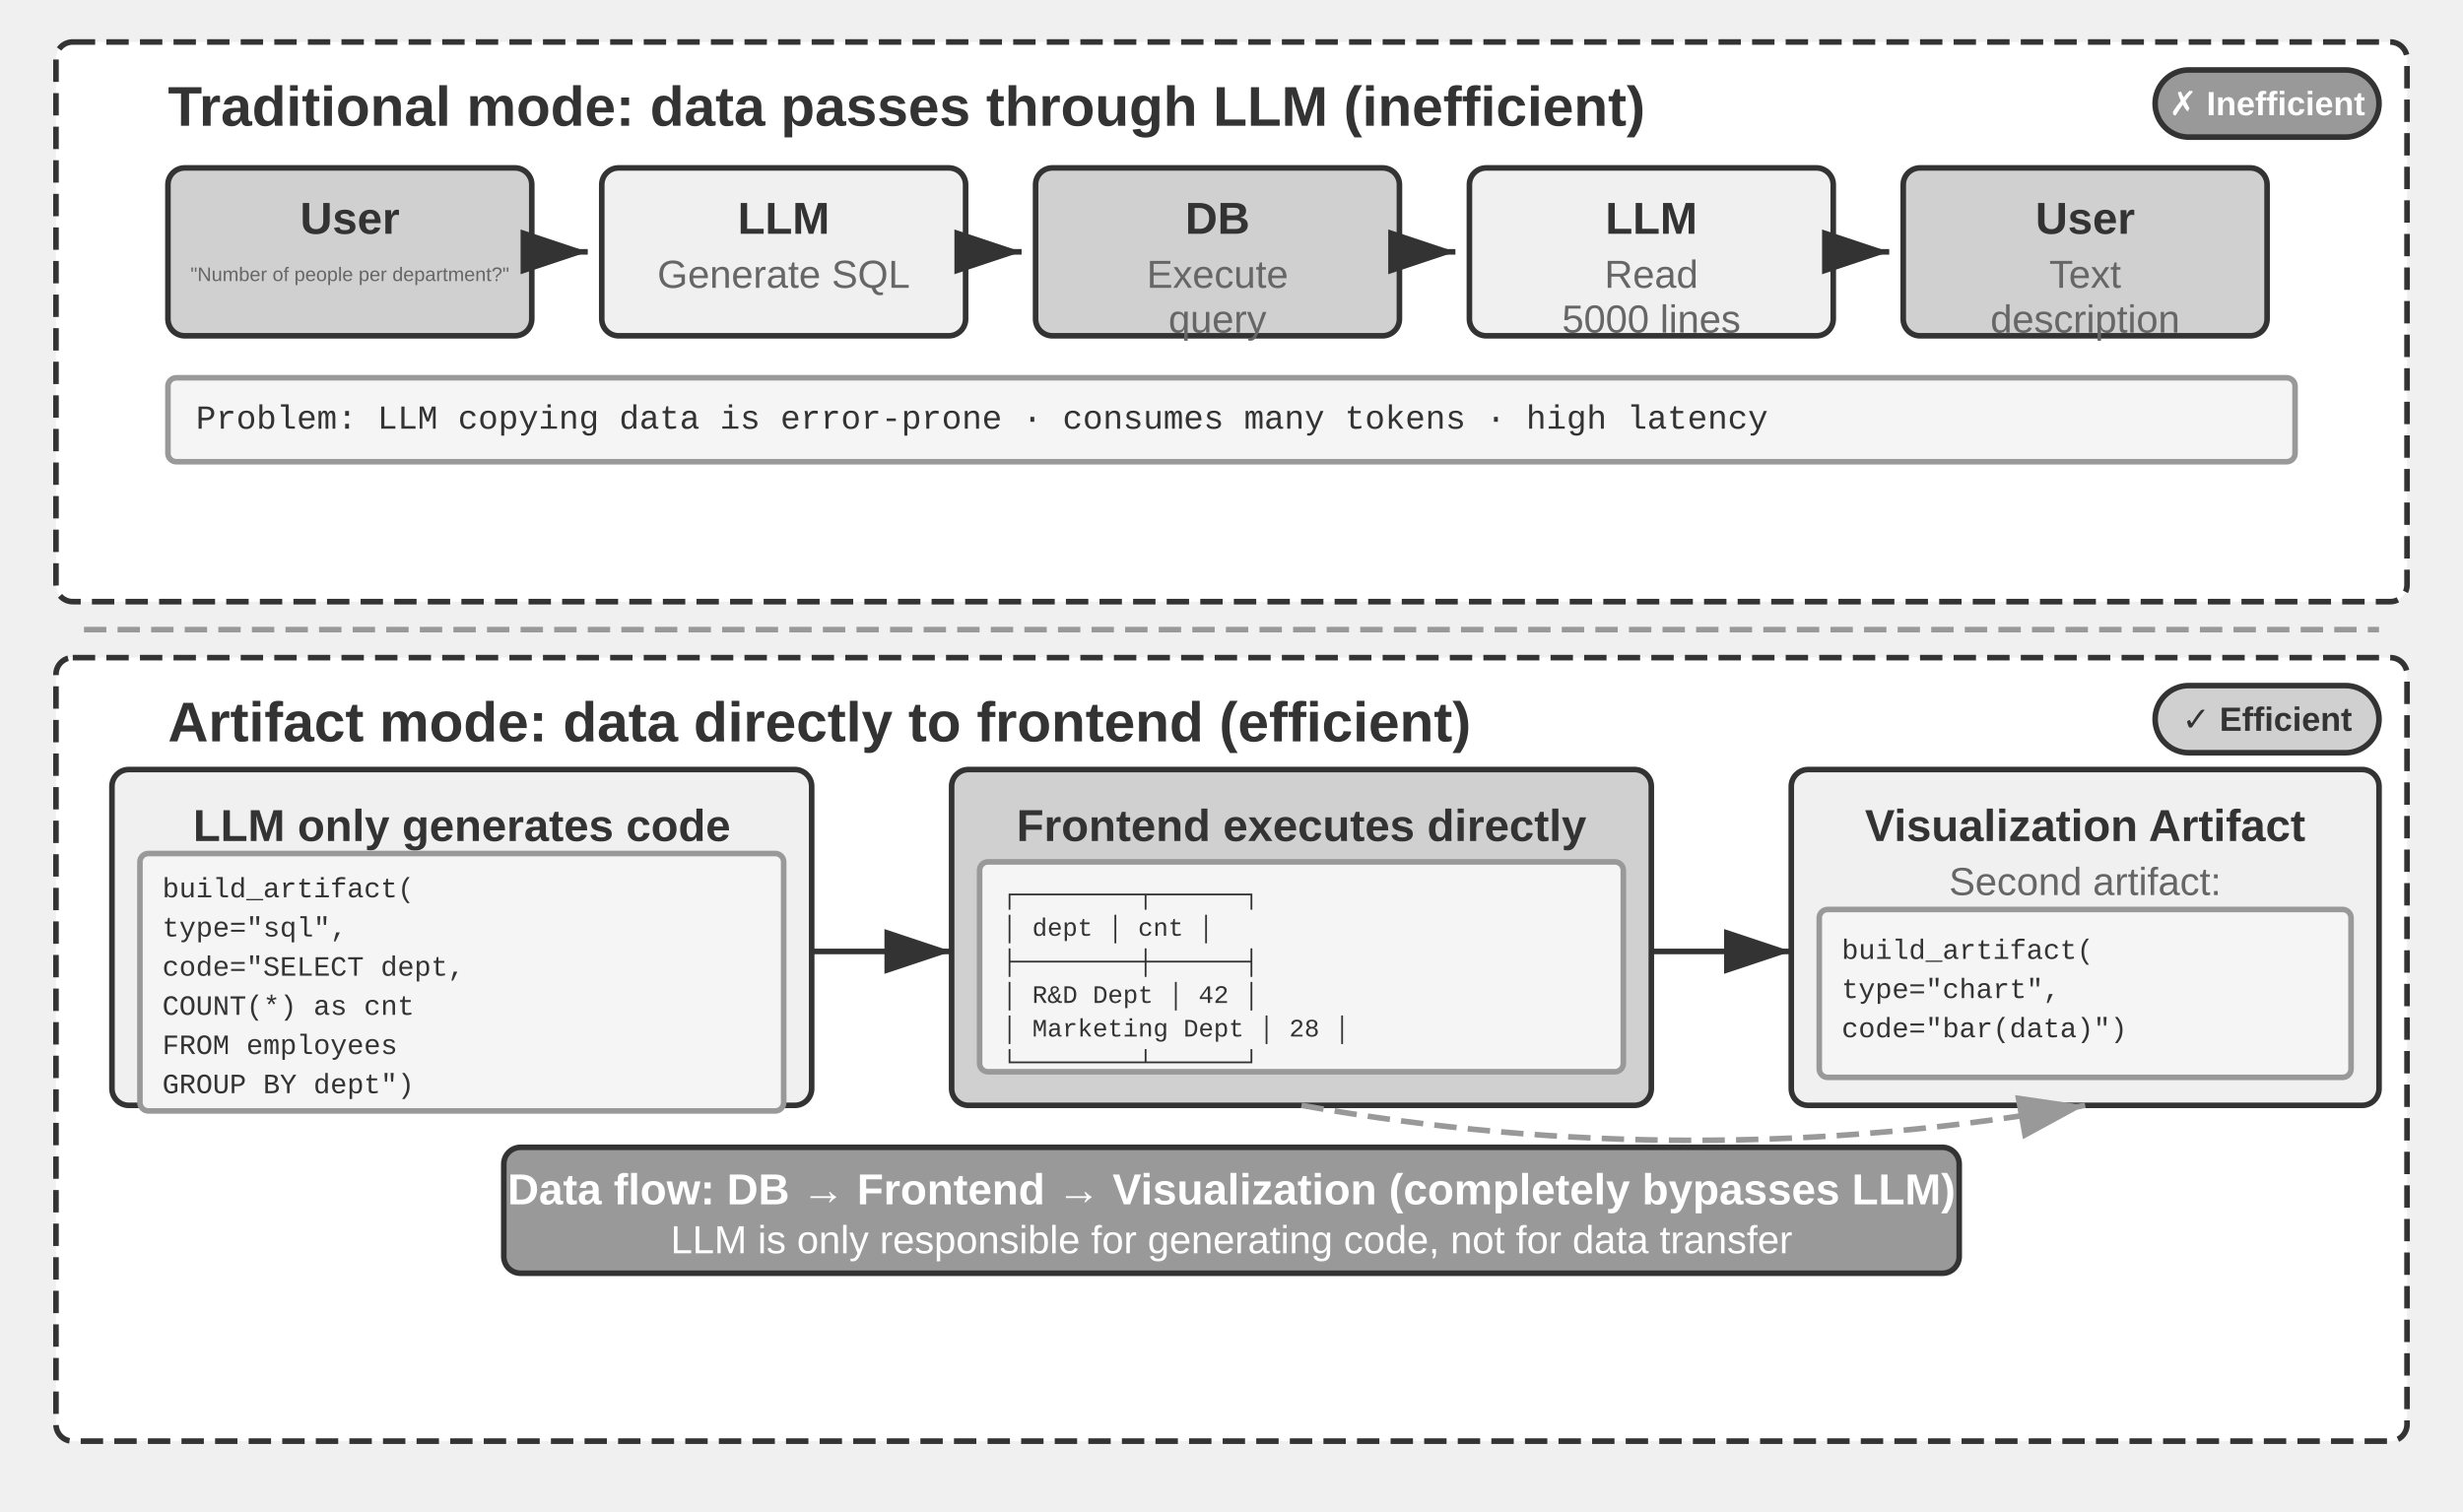
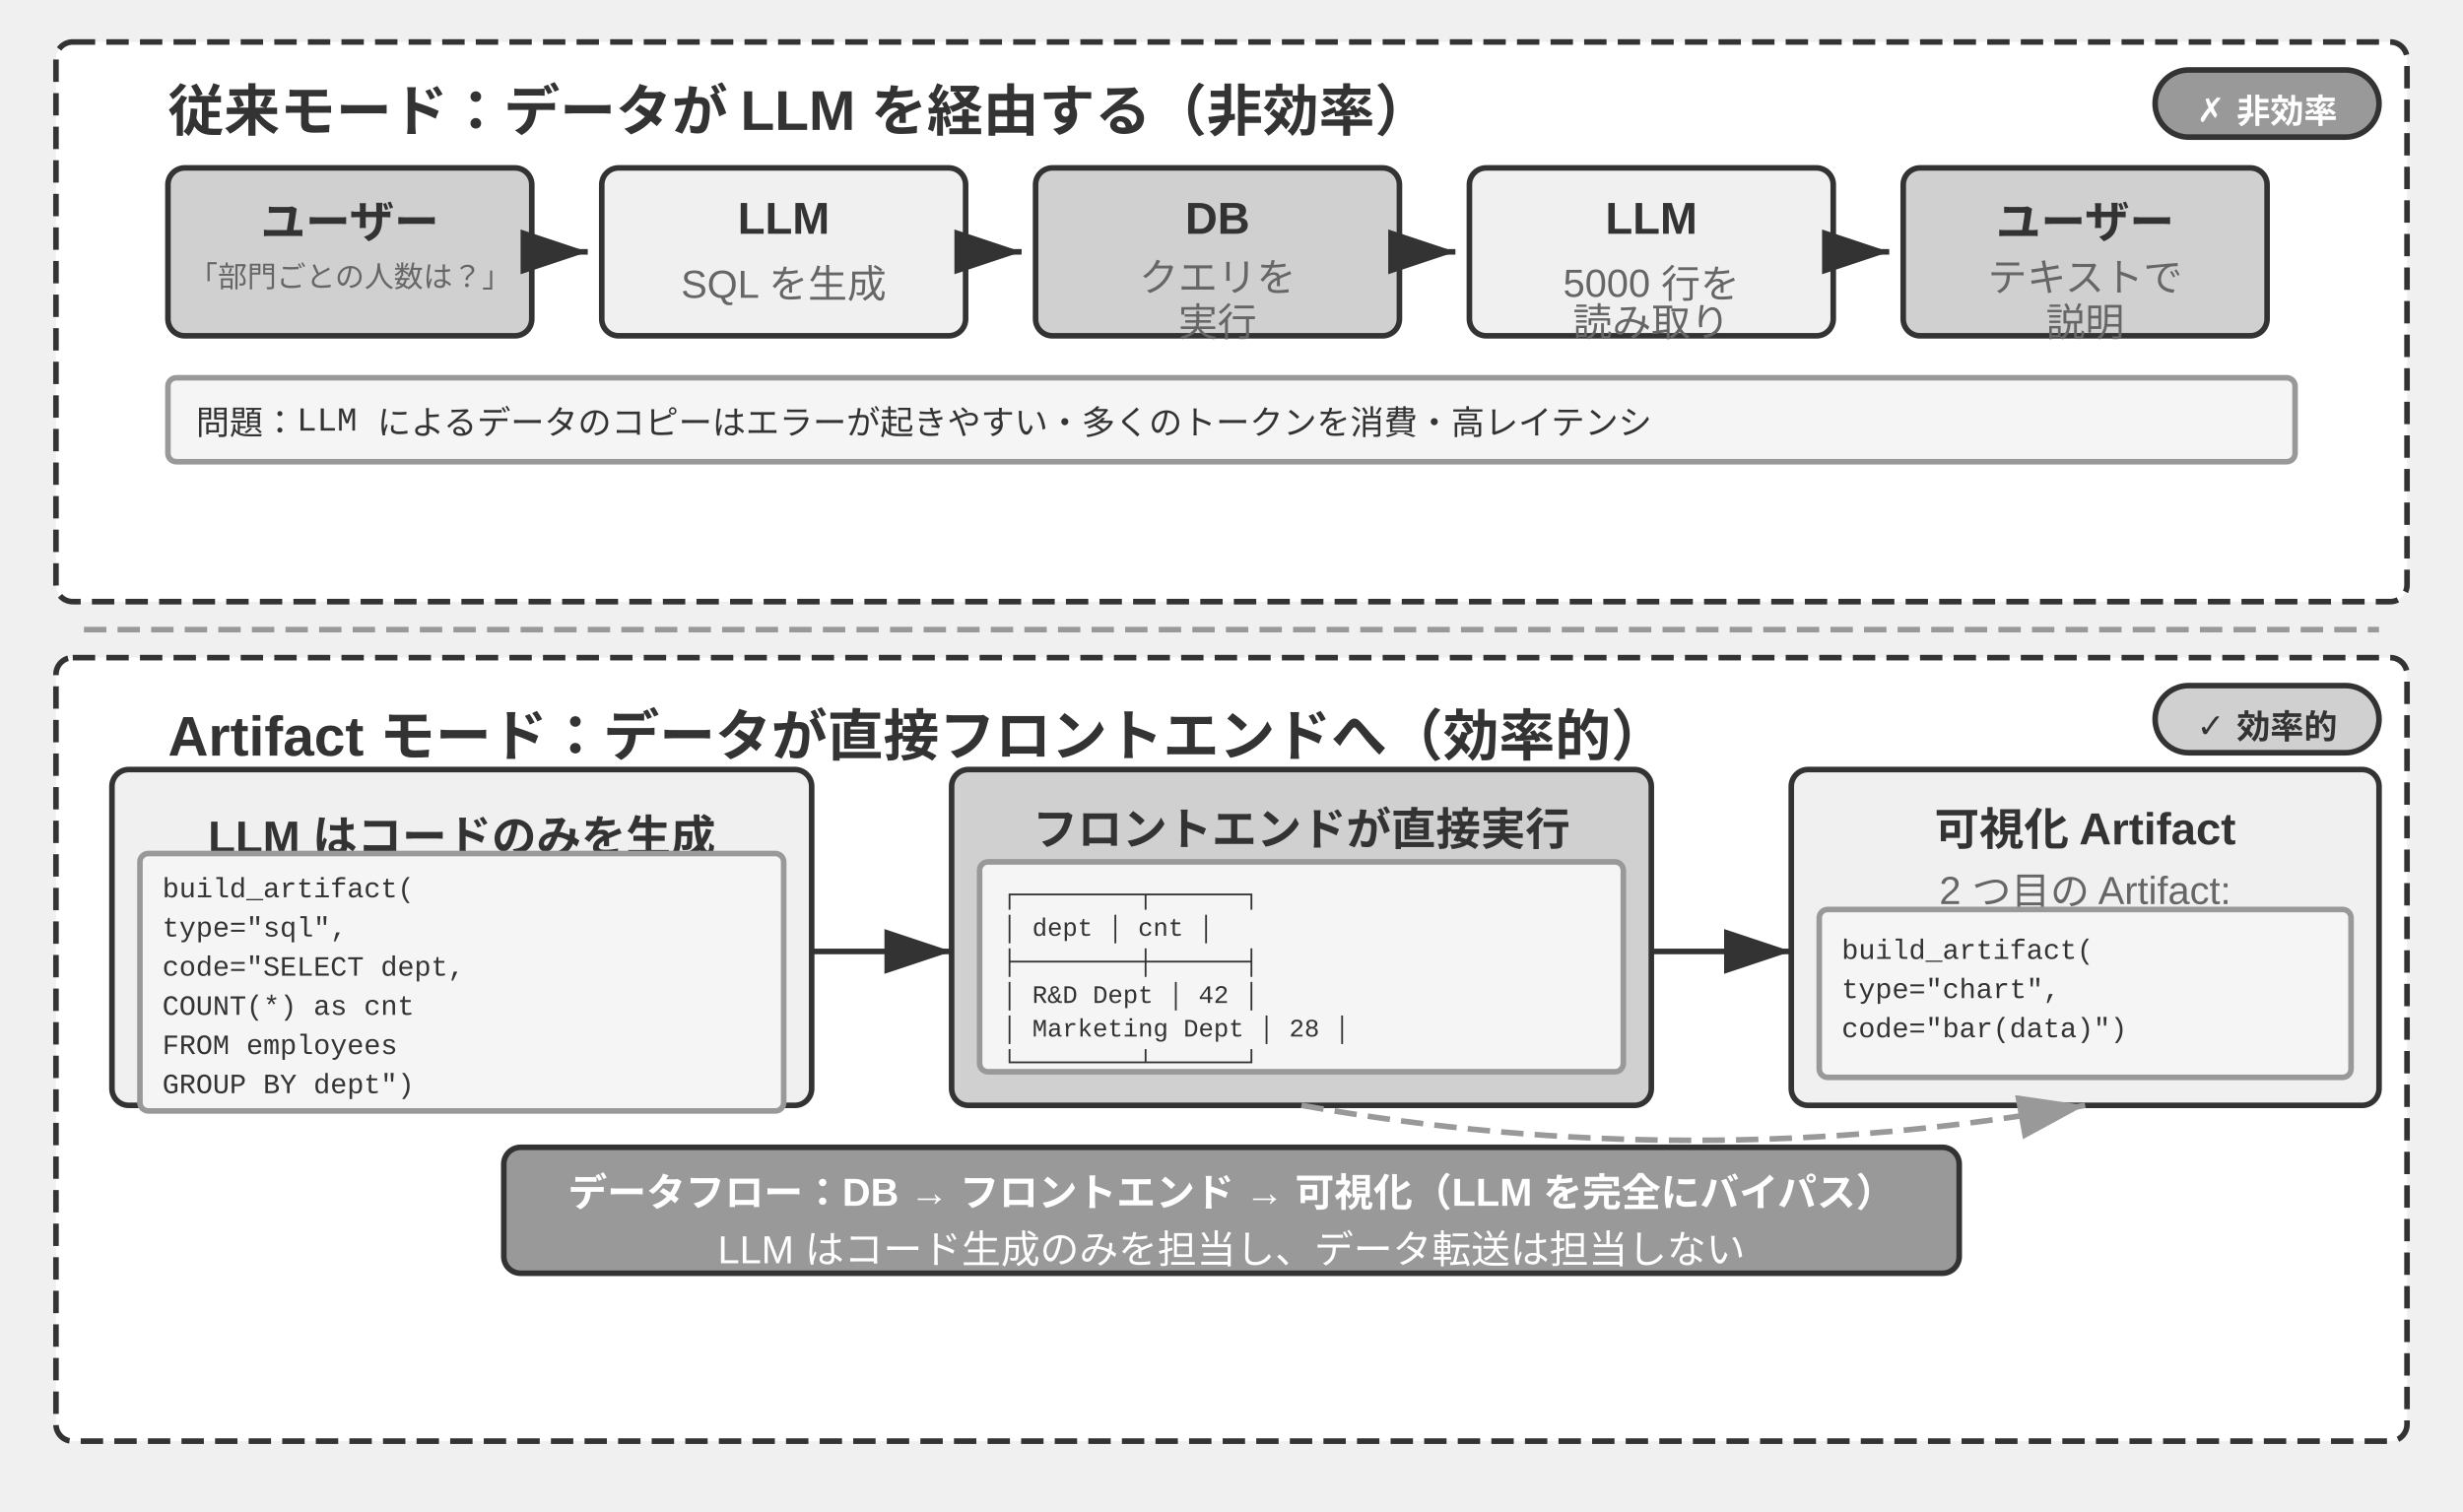
<svg xmlns="http://www.w3.org/2000/svg" viewBox="0 40 880 540" width="880" height="540" style="background:#ffffff">
  <defs>
    <marker id="ah" markerWidth="12" markerHeight="8" refX="12" refY="4" orient="auto">
      <polygon points="0 0, 12 4, 0 8" fill="#333333" />
    </marker>
    <marker id="ah-light" markerWidth="12" markerHeight="8" refX="12" refY="4" orient="auto">
      <polygon points="0 0, 12 4, 0 8" fill="#999999" />
    </marker>
  </defs>
  <rect x="20" y="55" width="840" height="200" rx="6" fill="#ffffff" stroke="#333333" stroke-width="2" stroke-dasharray="8,4" />
-   <text x="60" y="78" font-family="Arial, 'Helvetica Neue', Helvetica, 'PingFang SC', 'Microsoft YaHei', sans-serif" font-size="20" fill="#333333" text-anchor="start" dominant-baseline="central" font-weight="bold">Traditional mode: data passes through LLM (inefficient)</text>
+   <text x="60" y="78" font-family="Arial, 'Helvetica Neue', Helvetica, 'PingFang SC', 'Microsoft YaHei', sans-serif" font-size="20" fill="#333333" text-anchor="start" dominant-baseline="central" font-weight="bold">従来モード：データが LLM を経由する（非効率）</text>
  <rect x="770" y="65" width="80" height="24" rx="12" fill="#999999" stroke="#333333" stroke-width="2" />
-   <text x="810.0" y="77.0" font-family="Arial, 'Helvetica Neue', Helvetica, 'PingFang SC', 'Microsoft YaHei', sans-serif" font-size="12" fill="#ffffff" text-anchor="middle" dominant-baseline="central" font-weight="bold">✗ Inefficient</text>
+   <text x="810.0" y="77.0" font-family="Arial, 'Helvetica Neue', Helvetica, 'PingFang SC', 'Microsoft YaHei', sans-serif" font-size="12" fill="#ffffff" text-anchor="middle" dominant-baseline="central" font-weight="bold">✗ 非効率</text>
  <rect x="60" y="100" width="130" height="60" rx="6" fill="#d0d0d0" stroke="#333333" stroke-width="2" />
-   <text x="125" y="118" font-family="Arial, 'Helvetica Neue', Helvetica, 'PingFang SC', 'Microsoft YaHei', sans-serif" font-size="16" fill="#333333" text-anchor="middle" dominant-baseline="central" font-weight="bold">User</text>
-   <text x="125" y="138" font-family="Arial, 'Helvetica Neue', Helvetica, 'PingFang SC', 'Microsoft YaHei', sans-serif" font-size="7" fill="#666666" text-anchor="middle" dominant-baseline="central" font-weight="normal">"Number of people per department?"</text>
+   <text x="125" y="118" font-family="Arial, 'Helvetica Neue', Helvetica, 'PingFang SC', 'Microsoft YaHei', sans-serif" font-size="16" fill="#333333" text-anchor="middle" dominant-baseline="central" font-weight="bold">ユーザー</text>
+   <text x="125" y="138" font-family="Arial, 'Helvetica Neue', Helvetica, 'PingFang SC', 'Microsoft YaHei', sans-serif" font-size="10.5" fill="#666666" text-anchor="middle" dominant-baseline="central" font-weight="normal">「部門ごとの人数は？」</text>
  <line x1="190" y1="130" x2="210" y2="130" stroke="#333333" stroke-width="2" marker-end="url(#ah)" />
  <rect x="215" y="100" width="130" height="60" rx="6" fill="#f0f0f0" stroke="#333333" stroke-width="2" />
  <text x="280" y="118" font-family="Arial, 'Helvetica Neue', Helvetica, 'PingFang SC', 'Microsoft YaHei', sans-serif" font-size="16" fill="#333333" text-anchor="middle" dominant-baseline="central" font-weight="bold">LLM</text>
-   <text x="280" y="138" font-family="Arial, 'Helvetica Neue', Helvetica, 'PingFang SC', 'Microsoft YaHei', sans-serif" font-size="14" fill="#666666" text-anchor="middle" dominant-baseline="central" font-weight="normal">Generate SQL</text>
+   <text x="280" y="138" font-family="Arial, 'Helvetica Neue', Helvetica, 'PingFang SC', 'Microsoft YaHei', sans-serif" font-size="14" fill="#666666" text-anchor="middle" dominant-baseline="central" font-weight="normal">SQL を生成</text>
  <line x1="345" y1="130" x2="365" y2="130" stroke="#333333" stroke-width="2" marker-end="url(#ah)" />
  <rect x="370" y="100" width="130" height="60" rx="6" fill="#d0d0d0" stroke="#333333" stroke-width="2" />
  <text x="435" y="118" font-family="Arial, 'Helvetica Neue', Helvetica, 'PingFang SC', 'Microsoft YaHei', sans-serif" font-size="16" fill="#333333" text-anchor="middle" dominant-baseline="central" font-weight="bold">DB</text>
-   <text x="435" y="138" font-family="Arial, 'Helvetica Neue', Helvetica, 'PingFang SC', 'Microsoft YaHei', sans-serif" font-size="14" fill="#666666" text-anchor="middle" dominant-baseline="central" font-weight="normal">Execute </text>
-   <text x="435" y="154" font-family="Arial, 'Helvetica Neue', Helvetica, 'PingFang SC', 'Microsoft YaHei', sans-serif" font-size="14" fill="#666666" text-anchor="middle" dominant-baseline="central" font-weight="normal"> query</text>
+   <text x="435" y="138" font-family="Arial, 'Helvetica Neue', Helvetica, 'PingFang SC', 'Microsoft YaHei', sans-serif" font-size="14" fill="#666666" text-anchor="middle" dominant-baseline="central" font-weight="normal">クエリを</text>
+   <text x="435" y="154" font-family="Arial, 'Helvetica Neue', Helvetica, 'PingFang SC', 'Microsoft YaHei', sans-serif" font-size="14" fill="#666666" text-anchor="middle" dominant-baseline="central" font-weight="normal">実行</text>
  <line x1="500" y1="130" x2="520" y2="130" stroke="#333333" stroke-width="2" marker-end="url(#ah)" />
  <rect x="525" y="100" width="130" height="60" rx="6" fill="#f0f0f0" stroke="#333333" stroke-width="2" />
  <text x="590" y="118" font-family="Arial, 'Helvetica Neue', Helvetica, 'PingFang SC', 'Microsoft YaHei', sans-serif" font-size="16" fill="#333333" text-anchor="middle" dominant-baseline="central" font-weight="bold">LLM</text>
-   <text x="590" y="138" font-family="Arial, 'Helvetica Neue', Helvetica, 'PingFang SC', 'Microsoft YaHei', sans-serif" font-size="14" fill="#666666" text-anchor="middle" dominant-baseline="central" font-weight="normal">Read </text>
-   <text x="590" y="154" font-family="Arial, 'Helvetica Neue', Helvetica, 'PingFang SC', 'Microsoft YaHei', sans-serif" font-size="14" fill="#666666" text-anchor="middle" dominant-baseline="central" font-weight="normal"> 5000 lines</text>
+   <text x="590" y="138" font-family="Arial, 'Helvetica Neue', Helvetica, 'PingFang SC', 'Microsoft YaHei', sans-serif" font-size="14" fill="#666666" text-anchor="middle" dominant-baseline="central" font-weight="normal">5000 行を</text>
+   <text x="590" y="154" font-family="Arial, 'Helvetica Neue', Helvetica, 'PingFang SC', 'Microsoft YaHei', sans-serif" font-size="14" fill="#666666" text-anchor="middle" dominant-baseline="central" font-weight="normal">読み取り</text>
  <line x1="655" y1="130" x2="675" y2="130" stroke="#333333" stroke-width="2" marker-end="url(#ah)" />
  <rect x="680" y="100" width="130" height="60" rx="6" fill="#d0d0d0" stroke="#333333" stroke-width="2" />
-   <text x="745" y="118" font-family="Arial, 'Helvetica Neue', Helvetica, 'PingFang SC', 'Microsoft YaHei', sans-serif" font-size="16" fill="#333333" text-anchor="middle" dominant-baseline="central" font-weight="bold">User</text>
-   <text x="745" y="138" font-family="Arial, 'Helvetica Neue', Helvetica, 'PingFang SC', 'Microsoft YaHei', sans-serif" font-size="14" fill="#666666" text-anchor="middle" dominant-baseline="central" font-weight="normal">Text </text>
-   <text x="745" y="154" font-family="Arial, 'Helvetica Neue', Helvetica, 'PingFang SC', 'Microsoft YaHei', sans-serif" font-size="14" fill="#666666" text-anchor="middle" dominant-baseline="central" font-weight="normal"> description</text>
+   <text x="745" y="118" font-family="Arial, 'Helvetica Neue', Helvetica, 'PingFang SC', 'Microsoft YaHei', sans-serif" font-size="16" fill="#333333" text-anchor="middle" dominant-baseline="central" font-weight="bold">ユーザー</text>
+   <text x="745" y="138" font-family="Arial, 'Helvetica Neue', Helvetica, 'PingFang SC', 'Microsoft YaHei', sans-serif" font-size="14" fill="#666666" text-anchor="middle" dominant-baseline="central" font-weight="normal">テキストで</text>
+   <text x="745" y="154" font-family="Arial, 'Helvetica Neue', Helvetica, 'PingFang SC', 'Microsoft YaHei', sans-serif" font-size="14" fill="#666666" text-anchor="middle" dominant-baseline="central" font-weight="normal">説明</text>
  <rect x="60" y="175" width="760" height="30" rx="3" fill="#f5f5f5" stroke="#999999" stroke-width="2" />
-   <text x="70" y="190" font-family="'Courier New', Courier, monospace" font-size="12" fill="#333333" text-anchor="start" dominant-baseline="central">Problem: LLM copying data is error-prone · consumes many tokens · high latency</text>
+   <text x="70" y="190" font-family="'Courier New', Courier, monospace" font-size="12" fill="#333333" text-anchor="start" dominant-baseline="central">問題：LLM によるデータのコピーはエラーが起きやすい・多くのトークンを消費・高レイテンシ</text>
  <line x1="30" y1="265" x2="850" y2="265" stroke="#999999" stroke-width="2" stroke-dasharray="8,4" />
  <rect x="20" y="275" width="840" height="280" rx="6" fill="#ffffff" stroke="#333333" stroke-width="2" stroke-dasharray="8,4" />
-   <text x="60" y="298" font-family="Arial, 'Helvetica Neue', Helvetica, 'PingFang SC', 'Microsoft YaHei', sans-serif" font-size="20" fill="#333333" text-anchor="start" dominant-baseline="central" font-weight="bold">Artifact mode: data directly to frontend (efficient)</text>
+   <text x="60" y="298" font-family="Arial, 'Helvetica Neue', Helvetica, 'PingFang SC', 'Microsoft YaHei', sans-serif" font-size="20" fill="#333333" text-anchor="start" dominant-baseline="central" font-weight="bold">Artifact モード：データが直接フロントエンドへ（効率的）</text>
  <rect x="770" y="285" width="80" height="24" rx="12" fill="#d0d0d0" stroke="#333333" stroke-width="2" />
-   <text x="810.0" y="297.0" font-family="Arial, 'Helvetica Neue', Helvetica, 'PingFang SC', 'Microsoft YaHei', sans-serif" font-size="12" fill="#333333" text-anchor="middle" dominant-baseline="central" font-weight="bold">✓ Efficient</text>
+   <text x="810.0" y="297.0" font-family="Arial, 'Helvetica Neue', Helvetica, 'PingFang SC', 'Microsoft YaHei', sans-serif" font-size="12" fill="#333333" text-anchor="middle" dominant-baseline="central" font-weight="bold">✓ 効率的</text>
  <rect x="40" y="315" width="250" height="120" rx="6" fill="#f0f0f0" stroke="#333333" stroke-width="2" />
-   <text x="165" y="335" font-family="Arial, 'Helvetica Neue', Helvetica, 'PingFang SC', 'Microsoft YaHei', sans-serif" font-size="16" fill="#333333" text-anchor="middle" dominant-baseline="central" font-weight="bold">LLM only generates code</text>
+   <text x="165" y="335" font-family="Arial, 'Helvetica Neue', Helvetica, 'PingFang SC', 'Microsoft YaHei', sans-serif" font-size="16" fill="#333333" text-anchor="middle" dominant-baseline="central" font-weight="bold">LLM はコードのみを生成</text>
  <rect x="50" y="345" width="230" height="92" rx="3" fill="#f5f5f5" stroke="#999999" stroke-width="2" />
  <text x="58" y="358" font-family="'Courier New', Courier, monospace" font-size="10" fill="#333333" text-anchor="start" dominant-baseline="central">build_artifact(</text>
  <text x="58" y="372" font-family="'Courier New', Courier, monospace" font-size="10" fill="#333333" text-anchor="start" dominant-baseline="central">  type="sql",</text>
  <text x="58" y="386" font-family="'Courier New', Courier, monospace" font-size="10" fill="#333333" text-anchor="start" dominant-baseline="central">  code="SELECT dept,</text>
  <text x="58" y="400" font-family="'Courier New', Courier, monospace" font-size="10" fill="#333333" text-anchor="start" dominant-baseline="central">    COUNT(*) as cnt</text>
  <text x="58" y="414" font-family="'Courier New', Courier, monospace" font-size="10" fill="#333333" text-anchor="start" dominant-baseline="central">    FROM employees</text>
  <text x="58" y="428" font-family="'Courier New', Courier, monospace" font-size="10" fill="#333333" text-anchor="start" dominant-baseline="central">    GROUP BY dept")</text>
  <line x1="290" y1="380" x2="340" y2="380" stroke="#333333" stroke-width="2" marker-end="url(#ah)" />
  <rect x="340" y="315" width="250" height="120" rx="6" fill="#d0d0d0" stroke="#333333" stroke-width="2" />
-   <text x="465" y="335" font-family="Arial, 'Helvetica Neue', Helvetica, 'PingFang SC', 'Microsoft YaHei', sans-serif" font-size="16" fill="#333333" text-anchor="middle" dominant-baseline="central" font-weight="bold">Frontend executes directly</text>
+   <text x="465" y="335" font-family="Arial, 'Helvetica Neue', Helvetica, 'PingFang SC', 'Microsoft YaHei', sans-serif" font-size="16" fill="#333333" text-anchor="middle" dominant-baseline="central" font-weight="bold">フロントエンドが直接実行</text>
  <rect x="350" y="348" width="230" height="75" rx="3" fill="#f5f5f5" stroke="#999999" stroke-width="2" />
  <text x="358" y="360" font-family="'Courier New', Courier, monospace" font-size="9" fill="#333333" text-anchor="start" dominant-baseline="central">┌────────┬──────┐</text>
  <text x="358" y="372" font-family="'Courier New', Courier, monospace" font-size="9" fill="#333333" text-anchor="start" dominant-baseline="central">│ dept   │ cnt  │</text>
  <text x="358" y="384" font-family="'Courier New', Courier, monospace" font-size="9" fill="#333333" text-anchor="start" dominant-baseline="central">├────────┼──────┤</text>
  <text x="358" y="396" font-family="'Courier New', Courier, monospace" font-size="9" fill="#333333" text-anchor="start" dominant-baseline="central">│ R&amp;D Dept │  42  │</text>
  <text x="358" y="408" font-family="'Courier New', Courier, monospace" font-size="9" fill="#333333" text-anchor="start" dominant-baseline="central">│ Marketing Dept │  28  │</text>
  <text x="358" y="420" font-family="'Courier New', Courier, monospace" font-size="9" fill="#333333" text-anchor="start" dominant-baseline="central">└────────┴──────┘</text>
  <line x1="590" y1="380" x2="640" y2="380" stroke="#333333" stroke-width="2" marker-end="url(#ah)" />
  <rect x="640" y="315" width="210" height="120" rx="6" fill="#f0f0f0" stroke="#333333" stroke-width="2" />
-   <text x="745" y="335" font-family="Arial, 'Helvetica Neue', Helvetica, 'PingFang SC', 'Microsoft YaHei', sans-serif" font-size="16" fill="#333333" text-anchor="middle" dominant-baseline="central" font-weight="bold">Visualization Artifact</text>
-   <text x="745" y="355" font-family="Arial, 'Helvetica Neue', Helvetica, 'PingFang SC', 'Microsoft YaHei', sans-serif" font-size="14" fill="#666666" text-anchor="middle" dominant-baseline="central" font-weight="normal">Second artifact:</text>
+   <text x="745" y="335" font-family="Arial, 'Helvetica Neue', Helvetica, 'PingFang SC', 'Microsoft YaHei', sans-serif" font-size="16" fill="#333333" text-anchor="middle" dominant-baseline="central" font-weight="bold">可視化 Artifact</text>
+   <text x="745" y="355" font-family="Arial, 'Helvetica Neue', Helvetica, 'PingFang SC', 'Microsoft YaHei', sans-serif" font-size="14" fill="#666666" text-anchor="middle" dominant-baseline="central" font-weight="normal">2 つ目の Artifact:</text>
  <rect x="650" y="365" width="190" height="60" rx="3" fill="#f5f5f5" stroke="#999999" stroke-width="2" />
  <text x="658" y="380" font-family="'Courier New', Courier, monospace" font-size="10" fill="#333333" text-anchor="start" dominant-baseline="central">build_artifact(</text>
  <text x="658" y="394" font-family="'Courier New', Courier, monospace" font-size="10" fill="#333333" text-anchor="start" dominant-baseline="central">  type="chart",</text>
  <text x="658" y="408" font-family="'Courier New', Courier, monospace" font-size="10" fill="#333333" text-anchor="start" dominant-baseline="central">  code="bar(data)")</text>
  <rect x="180" y="450" width="520" height="45" rx="6" fill="#999999" stroke="#333333" stroke-width="2" />
-   <text x="440" y="465" font-family="Arial, 'Helvetica Neue', Helvetica, 'PingFang SC', 'Microsoft YaHei', sans-serif" font-size="15.5" fill="#ffffff" text-anchor="middle" dominant-baseline="central" font-weight="bold">Data flow: DB → Frontend → Visualization (completely bypasses LLM)</text>
-   <text x="440" y="483" font-family="Arial, 'Helvetica Neue', Helvetica, 'PingFang SC', 'Microsoft YaHei', sans-serif" font-size="14" fill="#ffffff" text-anchor="middle" dominant-baseline="central" font-weight="normal">LLM is only responsible for generating code, not for data transfer</text>
+   <text x="440" y="465" font-family="Arial, 'Helvetica Neue', Helvetica, 'PingFang SC', 'Microsoft YaHei', sans-serif" font-size="14" fill="#ffffff" text-anchor="middle" dominant-baseline="central" font-weight="bold">データフロー：DB → フロントエンド → 可視化（LLM を完全にバイパス）</text>
+   <text x="440" y="483" font-family="Arial, 'Helvetica Neue', Helvetica, 'PingFang SC', 'Microsoft YaHei', sans-serif" font-size="14" fill="#ffffff" text-anchor="middle" dominant-baseline="central" font-weight="normal">LLM はコード生成のみを担当し、データ転送は担当しない</text>
  <path d="M 465,435 Q 605.0,460.0 745,435" fill="none" stroke="#999999" stroke-width="2" stroke-dasharray="8,4" marker-end="url(#ah-light)" />
</svg>
